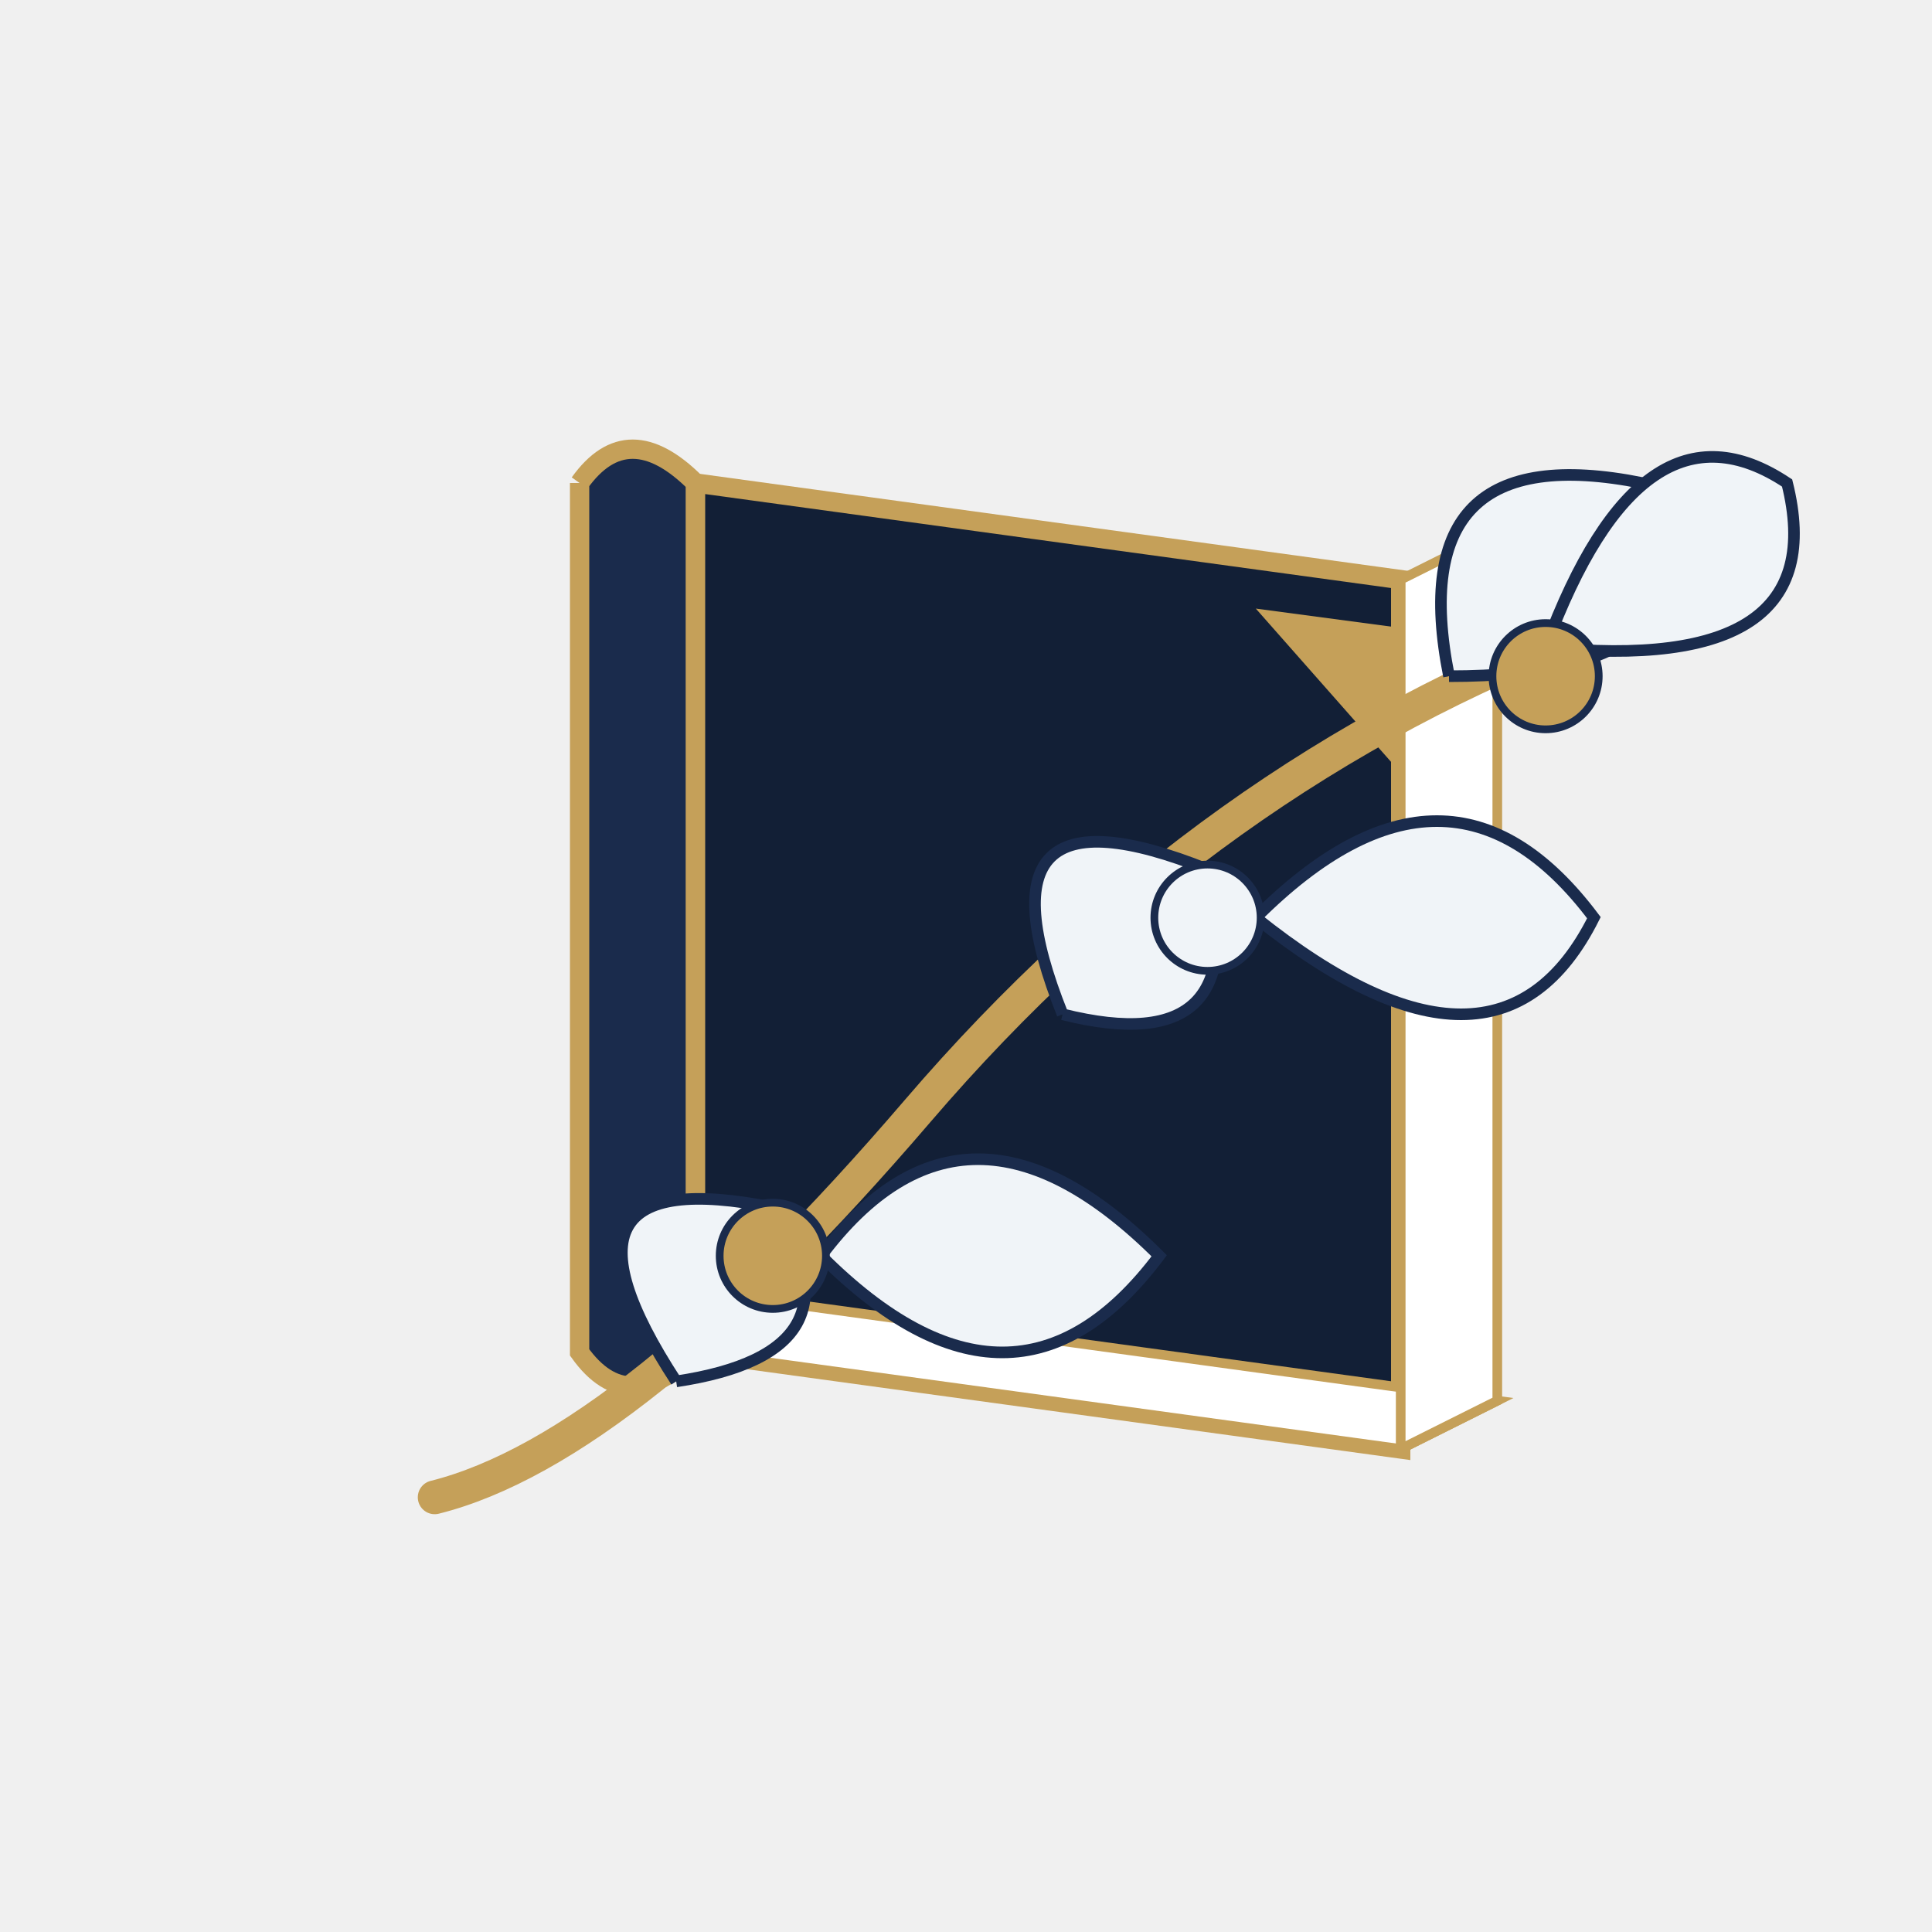
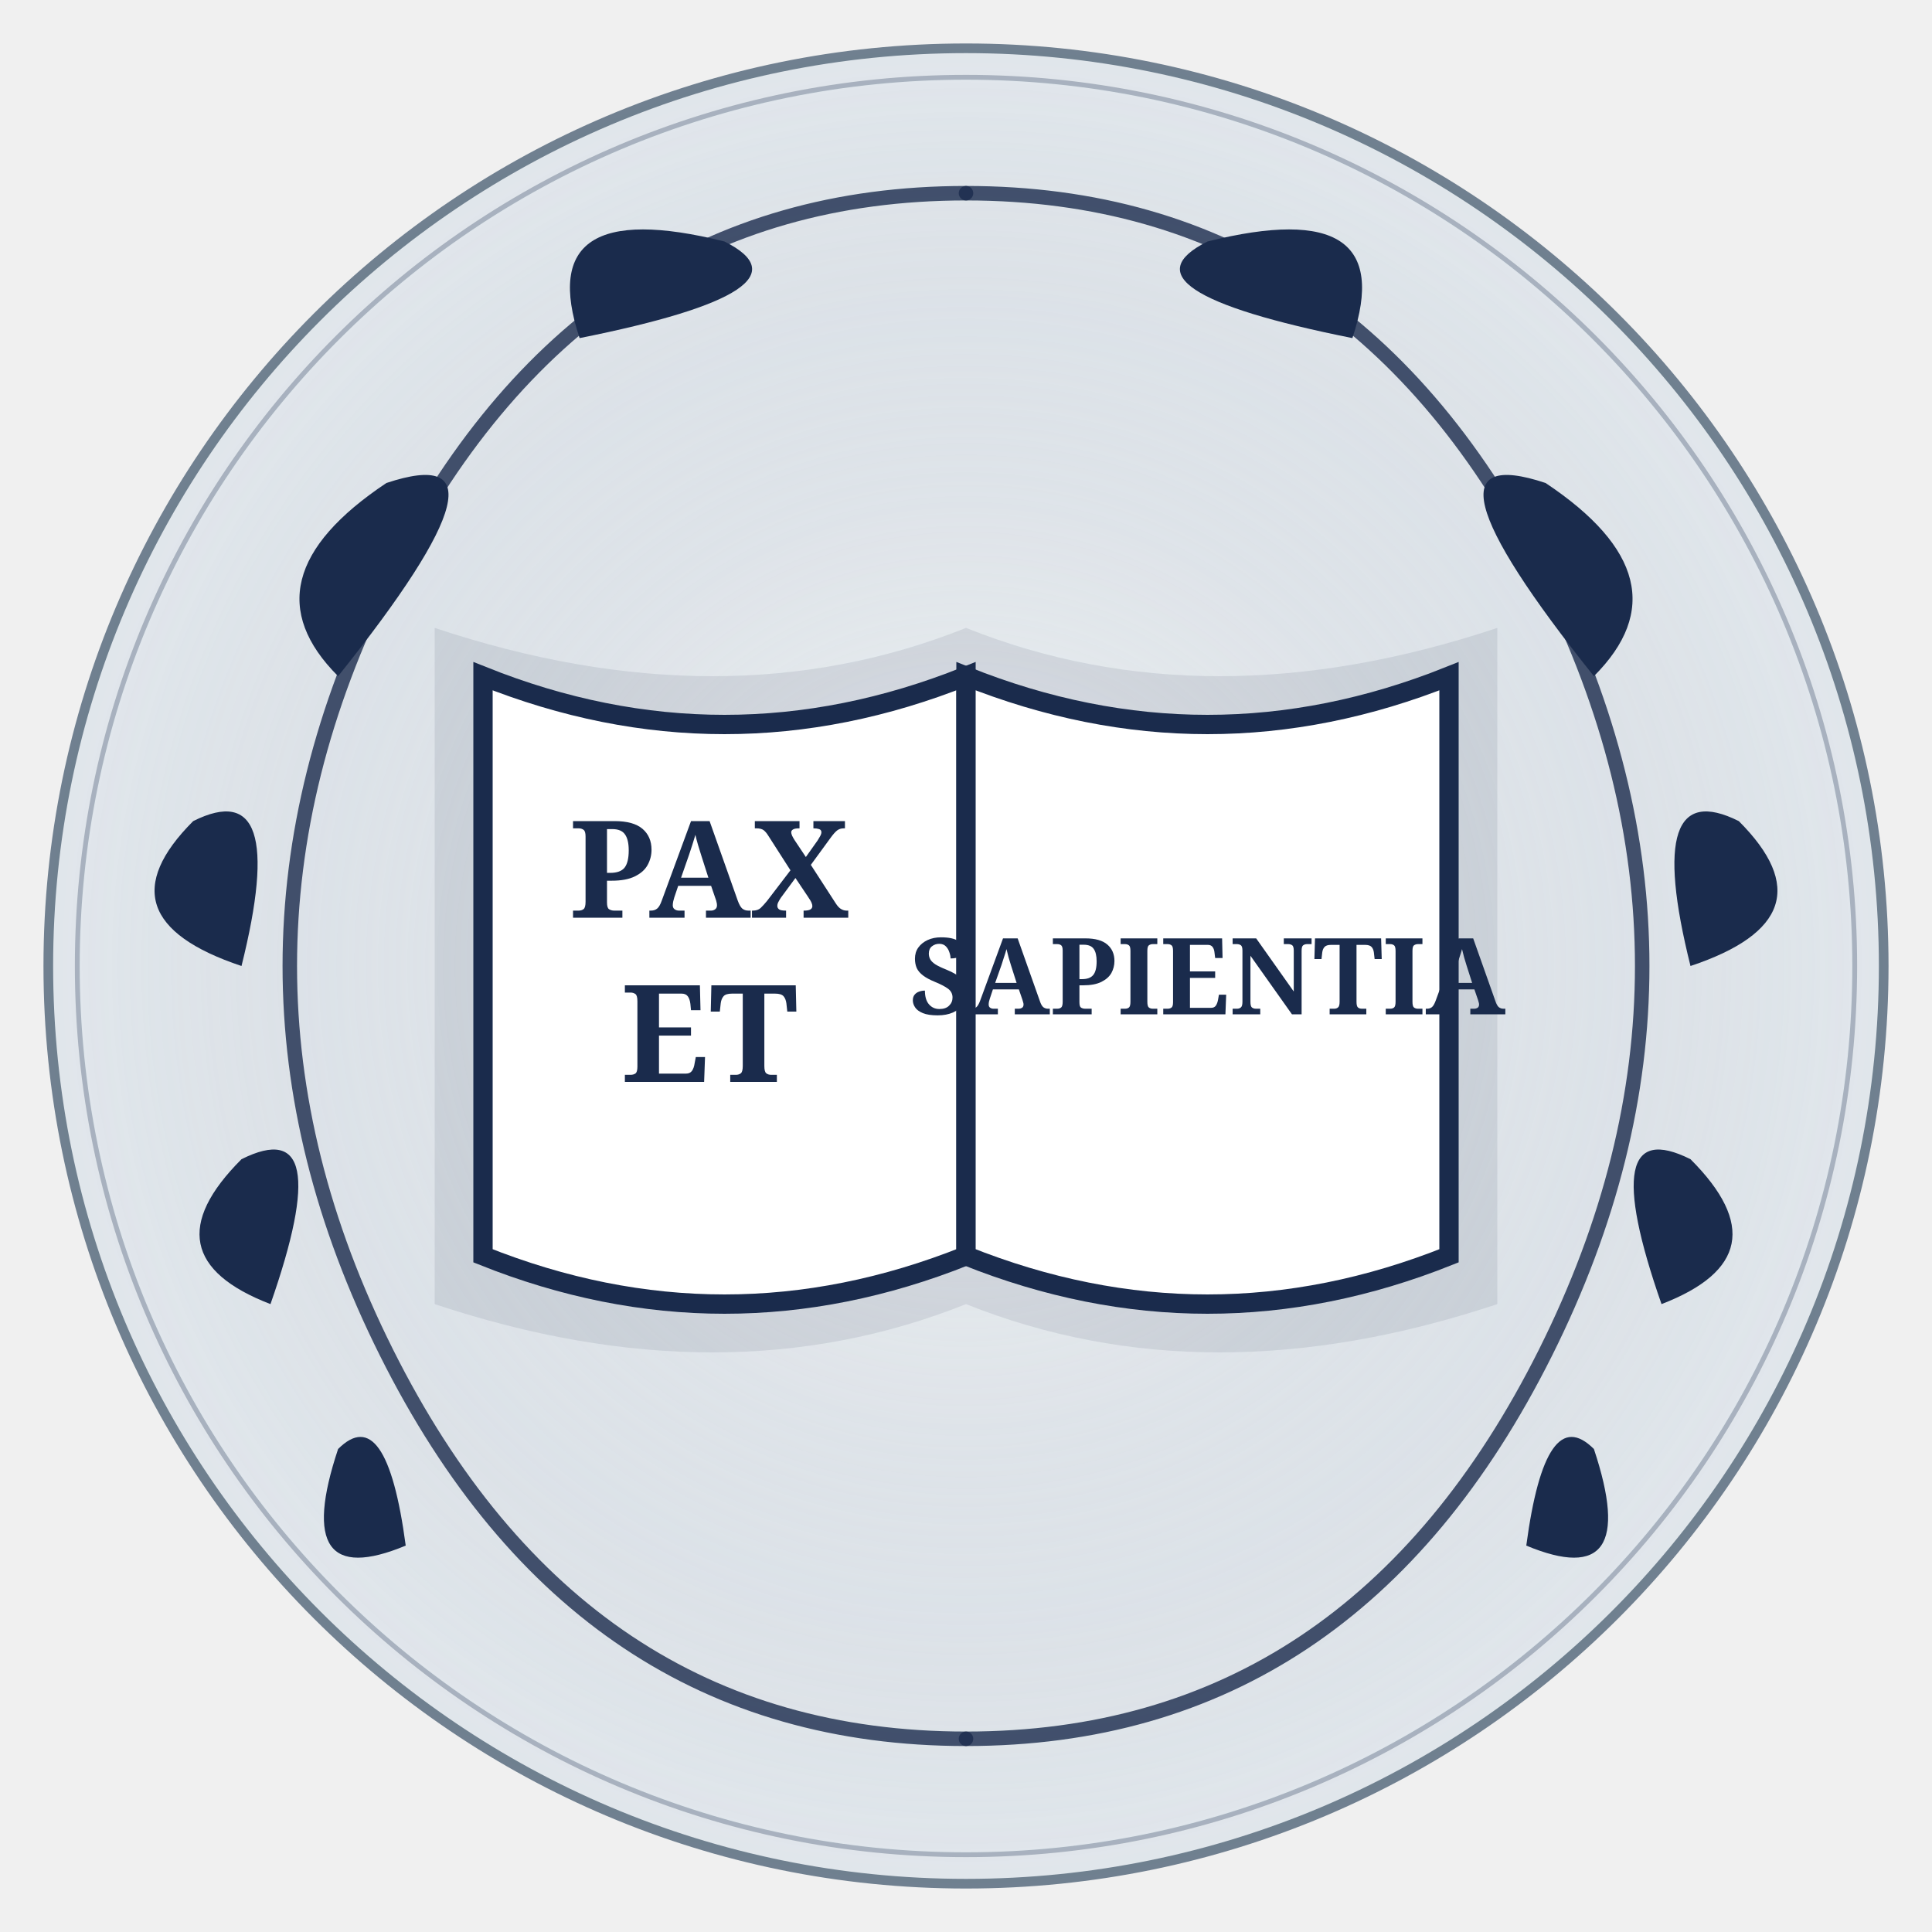
<svg xmlns="http://www.w3.org/2000/svg" width="200" height="200" viewBox="0 0 200 200">
-   <g transform="translate(60, 45)">
-     <path d="M0 5 L0 95 Q5 102 12 95 L12 5 Q5 -2 0 5" fill="#1A2B4C" stroke="#C5A059" stroke-width="2" />
-     <path d="M12 5 L85 15 L85 105 L12 95 Z" fill="#121F36" stroke="#C5A059" stroke-width="2" />
-     <path d="M12 95 L85 105 L95 100 L22 90 Z" fill="#FFFFFF" stroke="#C5A059" stroke-width="1" />
-     <path d="M85 15 L95 10 L95 100 L85 105 Z" fill="#FFFFFF" stroke="#C5A059" stroke-width="1" />
-     <path d="M70 18 L85 20 L85 35 Z" fill="#C5A059" />
+   <circle cx="100" cy="100" r="95" fill="#f0f4f8" stroke="#708090" stroke-width="1" />
+   <circle cx="100" cy="100" r="92" fill="none" stroke="#1A2B4C" stroke-width="0.5" opacity="0.3" />
+   <circle cx="100" cy="100" r="95" fill="url(#coinGradient)" opacity="0.6" />
+   <defs>
+     <radialGradient id="coinGradient" cx="50%" cy="50%" r="50%">
+       <stop offset="0%" stop-color="#FFFFFF" stop-opacity="0.8" />
+       <stop offset="100%" stop-color="#708090" stop-opacity="0.2" />
+     </radialGradient>
+   </defs>
+   <g fill="none" stroke="#1A2B4C" stroke-width="1.5" stroke-linecap="round">
+     <path d="M100 180 Q60 180 40 140 Q20 100 40 60 Q60 20 100 20" opacity="0.8" />
+     <path d="M100 180 Q140 180 160 140 Q180 100 160 60 Q140 20 100 20" opacity="0.8" />
  </g>
-   <g transform="translate(45, 155)">
-     <path d="M0 0 Q20 -5 50 -40 Q80 -75 120 -90" fill="none" stroke="#C5A059" stroke-width="3.5" stroke-linecap="round" />
-     <path d="M25 -12 Q10 -35 35 -30 Q45 -15 25 -12" fill="#f0f4f8" stroke="#1A2B4C" stroke-width="1.2" />
-     <path d="M40 -25 Q60 -5 75 -25 Q55 -45 40 -25" fill="#f0f4f8" stroke="#1A2B4C" stroke-width="1.2" />
-     <path d="M65 -50 Q55 -75 80 -65 Q85 -45 65 -50" fill="#f0f4f8" stroke="#1A2B4C" stroke-width="1.2" />
-     <path d="M85 -60 Q110 -40 120 -60 Q105 -80 85 -60" fill="#f0f4f8" stroke="#1A2B4C" stroke-width="1.2" />
-     <path d="M105 -85 Q100 -110 125 -105 Q135 -85 105 -85" fill="#f0f4f8" stroke="#1A2B4C" stroke-width="1.2" />
-     <path d="M115 -88 Q145 -85 140 -105 Q125 -115 115 -88" fill="#f0f4f8" stroke="#1A2B4C" stroke-width="1.2" />
-     <circle cx="35" cy="-25" r="5.5" fill="#C5A059" stroke="#1A2B4C" stroke-width="0.8" />
-     <circle cx="80" cy="-60" r="5.5" fill="#f0f4f8" stroke="#1A2B4C" stroke-width="0.8" />
-     <circle cx="115" cy="-85" r="5.5" fill="#C5A059" stroke="#1A2B4C" stroke-width="0.8" />
+   <g fill="#1A2B4C">
+     <path d="M42 160 Q30 165 35 150 Q40 145 42 160" />
+     <path d="M28 135 Q15 130 25 120 Q35 115 28 135" />
+     <path d="M25 100 Q10 95 20 85 Q30 80 25 100" />
+     <path d="M35 70 Q25 60 40 50 Q55 45 35 70" />
+     <path d="M60 35 Q55 20 75 25 Q85 30 60 35" />
+     <path d="M158 160 Q170 165 165 150 Q160 145 158 160" />
+     <path d="M172 135 Q185 130 175 120 Q165 115 172 135" />
+     <path d="M175 100 Q190 95 180 85 Q170 80 175 100" />
+     <path d="M165 70 Q175 60 160 50 Q145 45 165 70" />
+     <path d="M140 35 Q145 20 125 25 Q115 30 140 35" />
+   </g>
+   <g transform="translate(100, 100)">
+     <path d="M-55 35 Q-25 45 0 35 Q25 45 55 35 L55 -35 Q25 -25 0 -35 Q-25 -25 -55 -35 Z" fill="#1A2B4C" opacity="0.1" />
+     <path d="M-50 30 Q-25 40 0 30 L0 -30 Q-25 -20 -50 -30 Z" fill="#FFFFFF" stroke="#1A2B4C" stroke-width="2" />
+     <path d="M50 30 Q25 40 0 30 L0 -30 Q25 -20 50 -30 Z" fill="#FFFFFF" stroke="#1A2B4C" stroke-width="2" />
+     <line x1="0" y1="-30" x2="0" y2="30" stroke="#1A2B4C" stroke-width="1" />
+     <text font-family="Serif" font-weight="bold" fill="#1A2B4C" text-anchor="middle">
+       <tspan x="-25" y="-5" font-size="14">PAX</tspan>
+       <tspan x="-25" y="12" font-size="14">ET</tspan>
+       <tspan x="25" y="5" font-size="11">SAPIENTIA</tspan>
+     </text>
  </g>
</svg>
